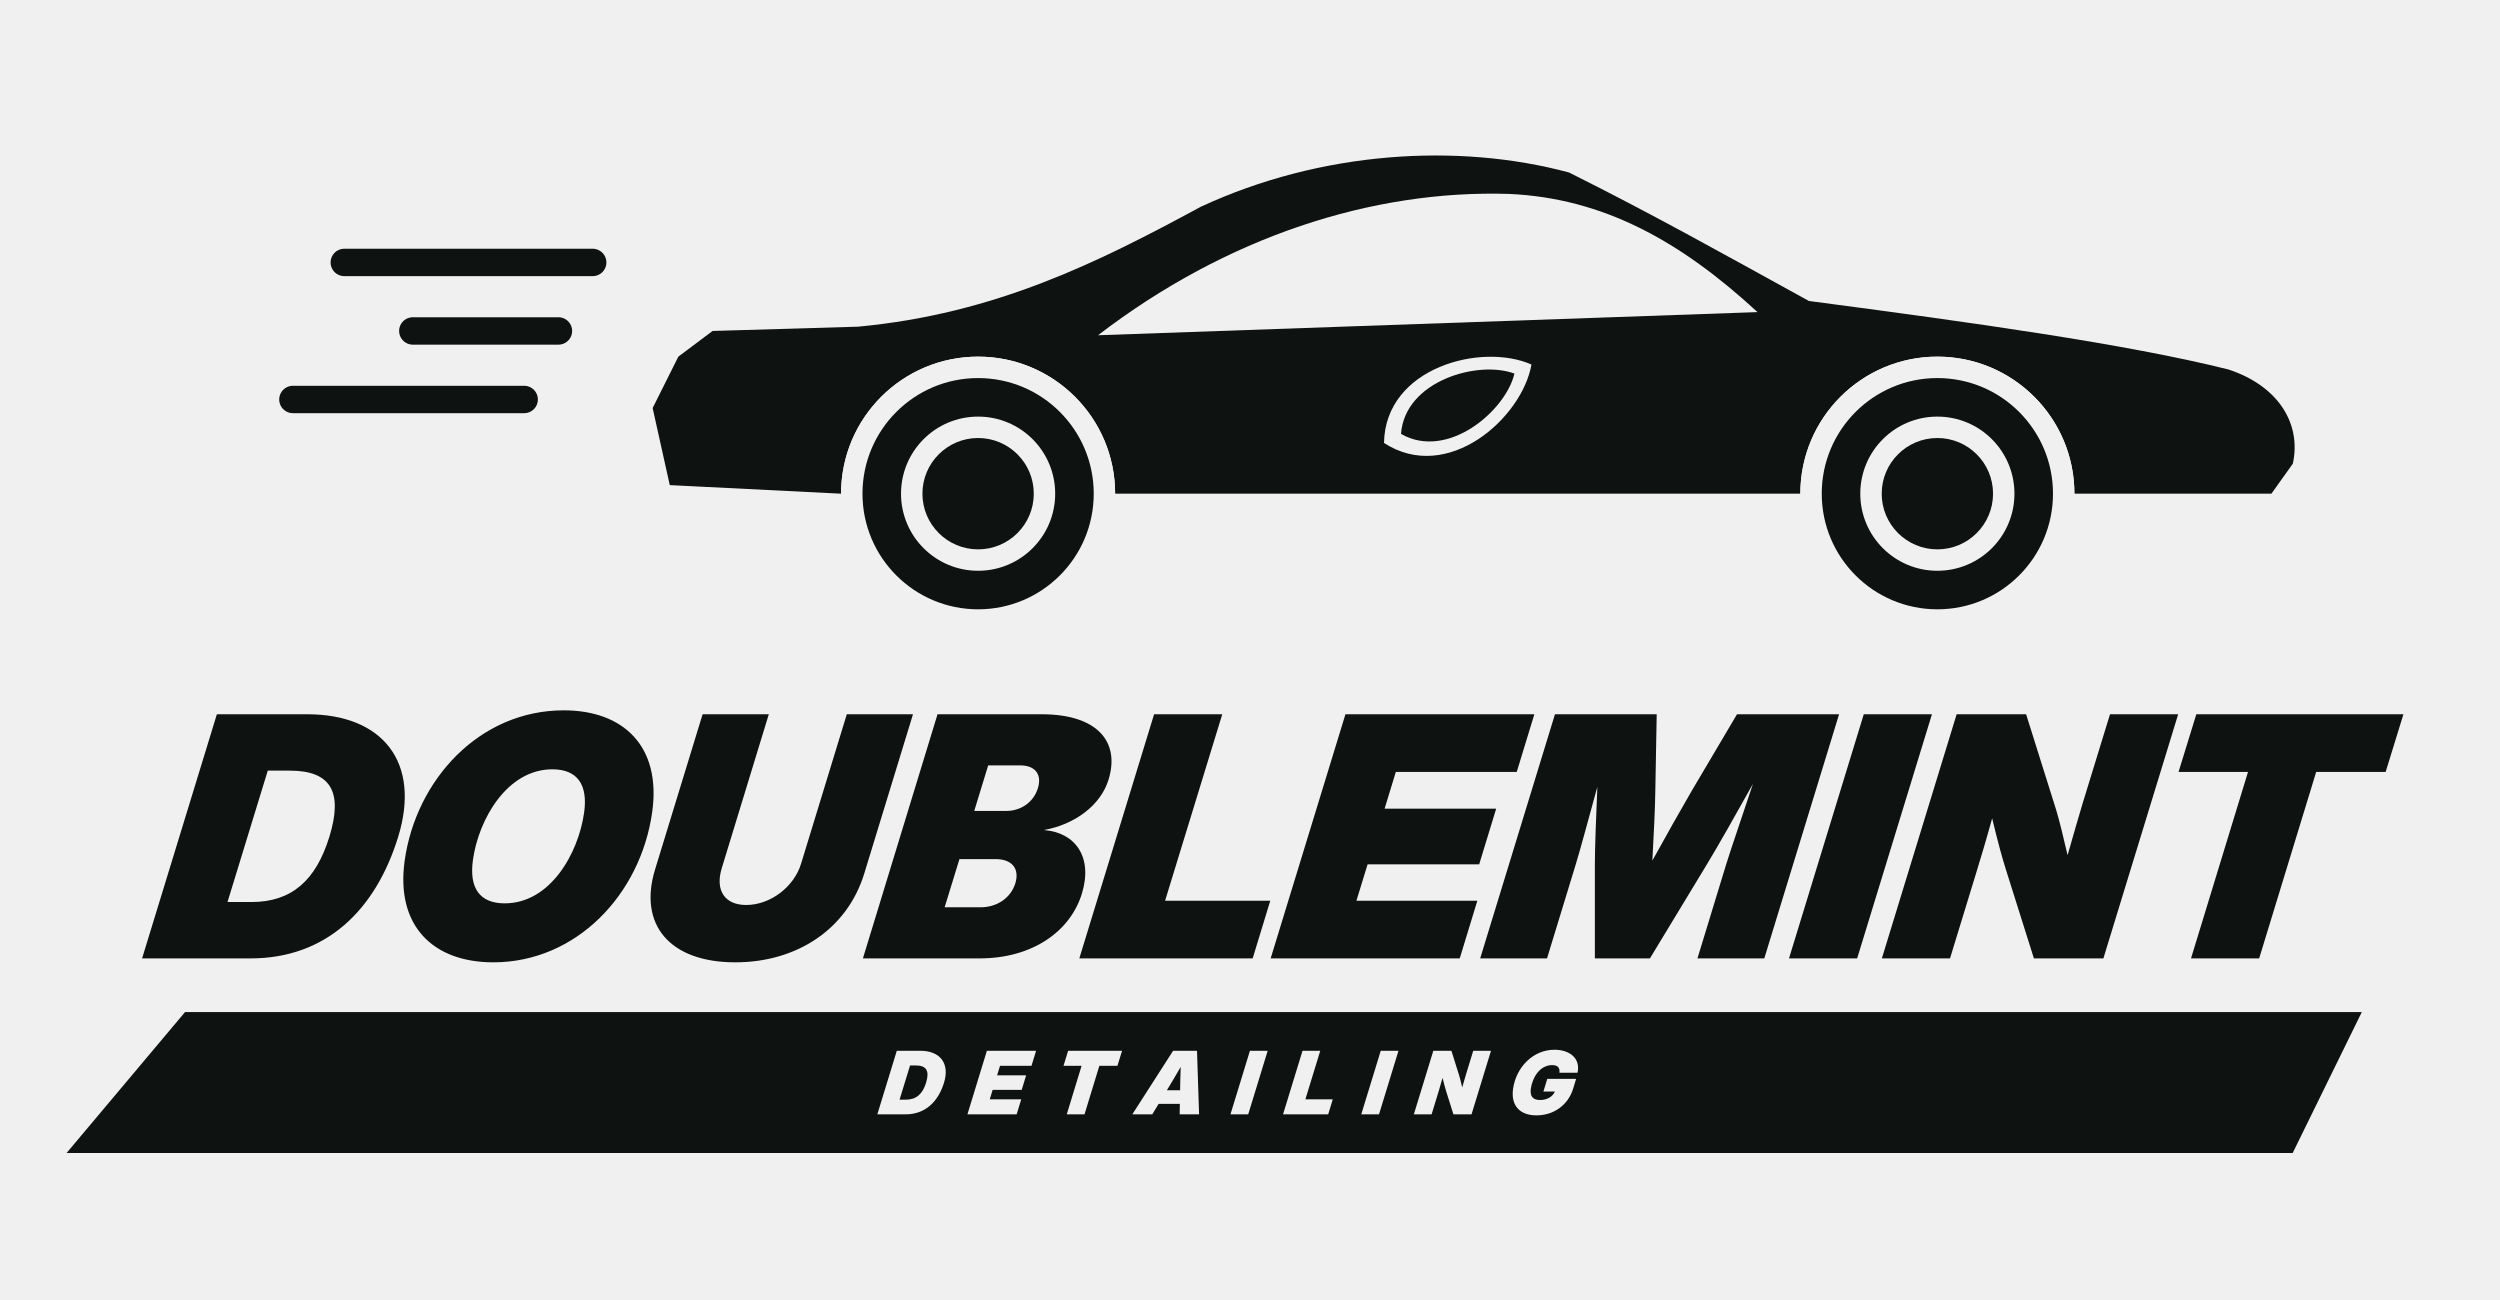
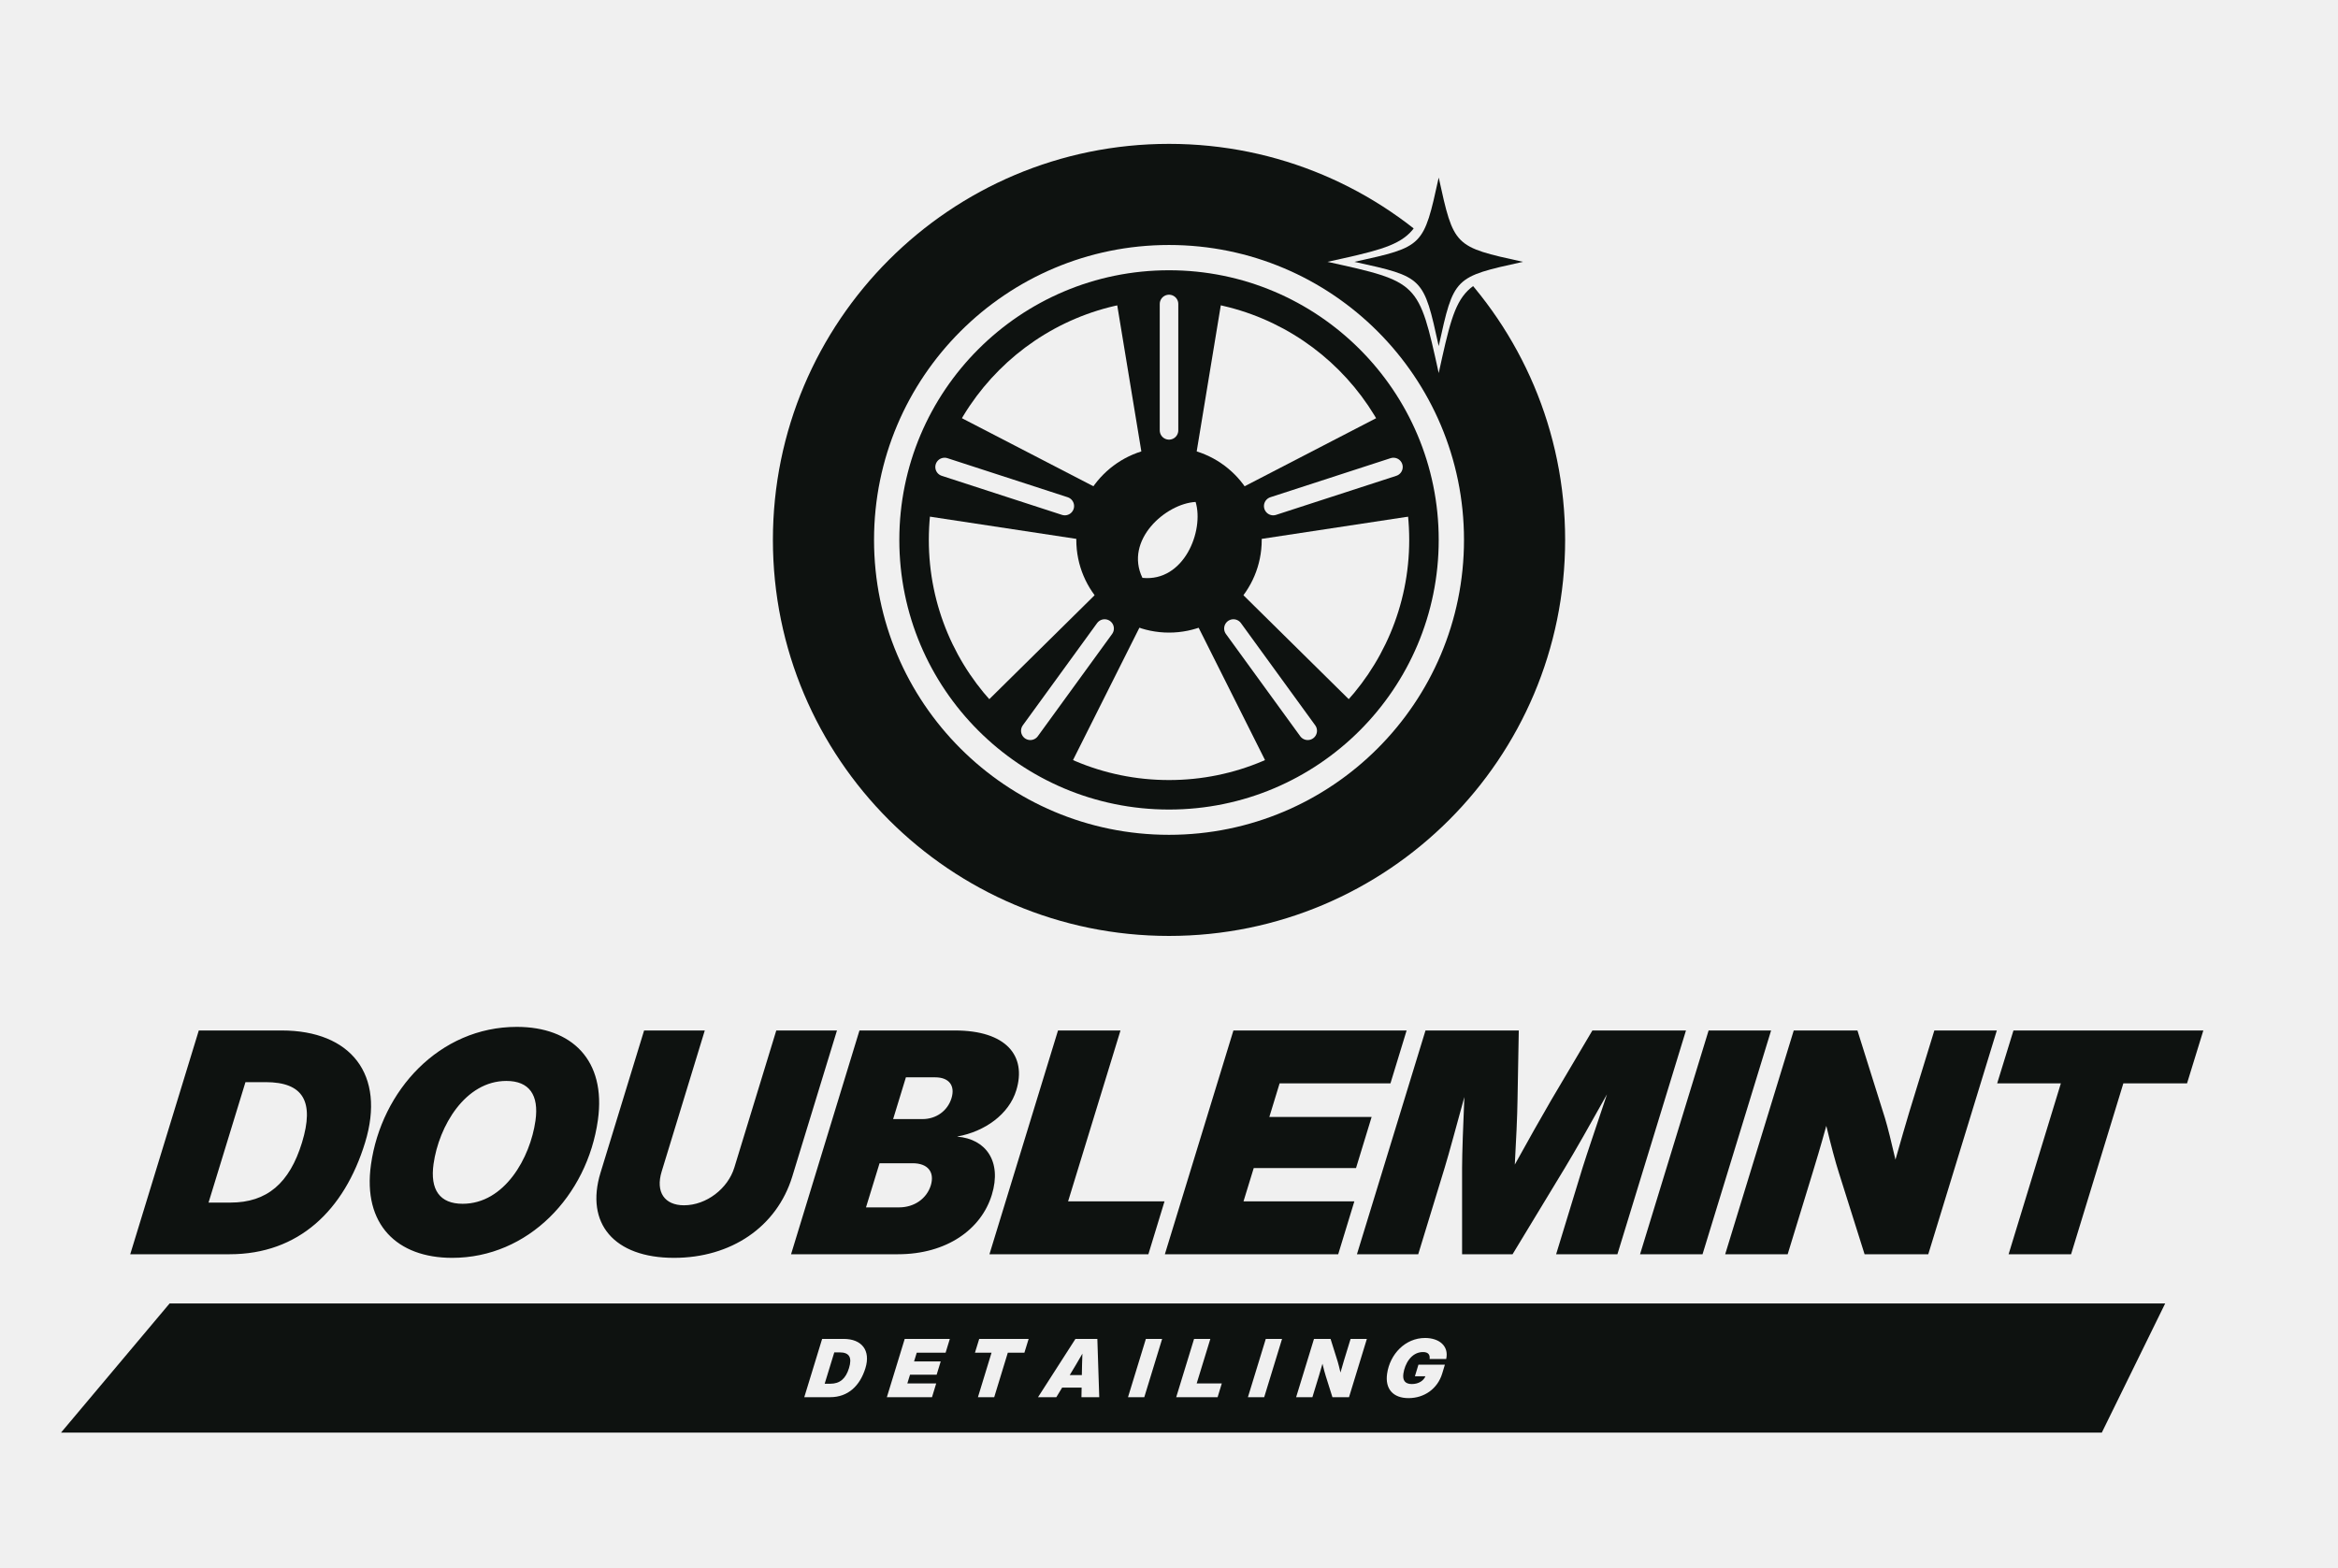
- <svg xmlns="http://www.w3.org/2000/svg" viewBox="0 0 476.8 247.9" width="477" height="248">
-   <g transform="translate(53.24845 28) scale(1.633514) translate(37.6 -6.5)">
-     <mask id="m-s-black" maskUnits="userSpaceOnUse" x="-30" y="0" width="240" height="70">
-       <rect x="-30" width="240" height="70" fill="#fff" />
-       <path d="M58,28.5 C73,17 90,11.5 106,12 C117,12.5 126,17.5 135,25.8 Z" fill="#000" />
-       <circle cx="44" cy="47" r="16" fill="#000" />
-       <circle cx="156" cy="47" r="16" fill="#000" />
-       <path transform="translate(100 36.5) rotate(62)" d="M0,9.75 C7.75,5.46 5.00,-5.85 0,-9.75 C-5.00,-5.85 -7.75,5.46 0,9.75Z" fill="#000" />
+ <svg xmlns="http://www.w3.org/2000/svg" viewBox="0 0 486.4 325.9" width="486" height="326">
+   <g transform="translate(159.0423 28) scale(1.753365) translate(-2 -2)">
+     <mask id="m-s-black" maskUnits="userSpaceOnUse" x="-10" y="-10" width="120" height="120">
+       <rect x="-10" y="-10" width="120" height="120" fill="#fff" />
+       <path d="M82,3.8 C84.376,14.624 84.376,14.624 95.2,17 C84.376,19.376 84.376,19.376 82,30.2 C79.624,19.376 79.624,19.376 68.8,17 C79.624,14.624 79.624,14.624 82,3.8Z" fill="#000" />
    </mask>
-     <path d="M8,46 L6,37 L9,31 L13,28 L30,27.5 C46,26 58,20 70,13.5 C84,7 100,6 113,9.5 C123,14.5 131,19 141,24.5 C160,27 178,29.5 190,32.5 C196,34.5 198.5,39 197.5,43.5 L195,47 L172,47 A16,16 0 0 0 140,47 L60,47 A16,16 0 0 0 28,47 Z" fill="#0E1210" mask="url(#m-s-black)" />
-     <g fill="#0E1210">
-       <path d="M30.5,47 a13.5,13.5 0 1,0 27.0,0 a13.5,13.5 0 1,0 -27.0,0ZM35,47 a9,9 0 1,0 18,0 a9,9 0 1,0 -18,0Z" fill-rule="evenodd" />
-       <path d="M142.5,47 a13.5,13.5 0 1,0 27.0,0 a13.5,13.5 0 1,0 -27.0,0ZM147,47 a9,9 0 1,0 18,0 a9,9 0 1,0 -18,0Z" fill-rule="evenodd" />
+     <mask id="m-s-blackr" maskUnits="userSpaceOnUse" x="-10" y="-10" width="120" height="120">
+       <rect x="-10" y="-10" width="120" height="120" fill="#fff" />
+       <path transform="rotate(0 50 50)" d="M50,37 L50,22" stroke="#000" stroke-width="2.2" stroke-linecap="round" />
+       <path transform="rotate(72 50 50)" d="M50,37 L50,22" stroke="#000" stroke-width="2.2" stroke-linecap="round" />
+       <path transform="rotate(144 50 50)" d="M50,37 L50,22" stroke="#000" stroke-width="2.2" stroke-linecap="round" />
+       <path transform="rotate(216 50 50)" d="M50,37 L50,22" stroke="#000" stroke-width="2.2" stroke-linecap="round" />
+       <path transform="rotate(288 50 50)" d="M50,37 L50,22" stroke="#000" stroke-width="2.2" stroke-linecap="round" />
+       <g fill="#000">
+         <path transform="translate(50 50) rotate(35)" d="M0,5.5 C4.34,3.08 2.80,-3.30 0,-5.5 C-2.80,-3.30 -4.34,3.08 0,5.5Z" />
+       </g>
+     </mask>
+     <g mask="url(#m-s-black)">
+       <path d="M3.00,50 a47,47 0 1,0 94,0 a47,47 0 1,0 -94,0ZM15.00,50 a35,35 0 1,0 70,0 a35,35 0 1,0 -70,0Z" fill-rule="evenodd" fill="#0E1210" />
    </g>
-     <g fill="#0E1210">
-       <circle cx="44" cy="47" r="6.5" />
-       <circle cx="156" cy="47" r="6.5" />
-       <path transform="translate(100 36.5) rotate(62)" d="M0,7.5 C5.27,4.20 3.40,-4.50 0,-7.5 C-3.40,-4.50 -5.27,4.20 0,7.5Z" />
+     <g mask="url(#m-s-blackr)" fill="#0E1210">
+       <path d="M18.00,50 a32,32 0 1,0 64,0 a32,32 0 1,0 -64,0ZM21.50,50 a28.5,28.5 0 1,0 57.0,0 a28.5,28.5 0 1,0 -57.0,0Z" fill-rule="evenodd" />
+       <path transform="rotate(0 50 50)" d="M46.8,40 L43.5,20 L56.5,20 L53.2,40Z" />
+       <path transform="rotate(72 50 50)" d="M46.8,40 L43.5,20 L56.5,20 L53.2,40Z" />
+       <path transform="rotate(144 50 50)" d="M46.8,40 L43.5,20 L56.5,20 L53.2,40Z" />
+       <path transform="rotate(216 50 50)" d="M46.8,40 L43.5,20 L56.5,20 L53.2,40Z" />
+       <path transform="rotate(288 50 50)" d="M46.8,40 L43.5,20 L56.5,20 L53.2,40Z" />
+       <circle cx="50" cy="50" r="11" />
    </g>
-     <g stroke="#0E1210" stroke-width="3.2" stroke-linecap="round">
-       <path d="M-30,20 L-1,20" />
-       <path d="M-22,28 L-5,28" />
-       <path d="M-36,36 L-9,36" />
-     </g>
+     <path d="M82,7 C83.8,15.2 83.8,15.2 92,17 C83.8,18.8 83.8,18.8 82,27 C80.2,18.8 80.2,18.8 72,17 C80.2,15.2 80.2,15.2 82,7Z" fill="#0E1210" />
  </g>
-   <g transform="translate(28 136.2265) skewX(-8) translate(5.857775 0)">
+   <g transform="translate(28 214.243) skewX(-8) translate(5.857775 0)">
    <mask id="w-s-black" maskUnits="userSpaceOnUse" x="-64" y="-64" width="548.808" height="211.683">
      <rect x="-64" y="-64" width="548.808" height="211.683" fill="#fff" />
      <path d="M149.576 76.305C153.312 76.305 155.452 73.929 156.062 70.251C156.672 66.564 154.435 64.18 150.691 64.18H146.199L144.189 76.305ZM148.038 73.506 149.121 66.979H150.211C152.254 66.979 153.01 68.029 152.644 70.251C152.278 72.456 151.204 73.506 149.227 73.506ZM161.371 76.305H170.761L171.233 73.441H165.228L165.529 71.634H171.07L171.526 68.867H165.985L166.286 67.044H172.291L172.763 64.18H163.381ZM178.397 67.044H181.847L180.318 76.305H183.703L185.233 67.044H188.683L189.163 64.18H178.877ZM192.82 76.305H196.628L197.556 74.311H201.608L201.852 76.305H205.555L203.455 64.18H198.898ZM198.768 71.707 198.817 71.601C199.501 70.137 200.144 68.721 200.778 67.248C200.925 68.721 201.096 70.137 201.275 71.601L201.291 71.707ZM216.934 64.18H213.549L211.539 76.305H214.924ZM221.567 76.305H230.177L230.649 73.441H225.424L226.962 64.18H223.577ZM241.881 64.18H238.496L236.486 76.305H239.871ZM246.515 76.305H249.9L250.632 71.878C250.714 71.39 250.868 70.438 251.015 69.347C251.413 70.397 251.796 71.333 252.048 71.878L254.066 76.305H257.516L259.526 64.18H256.141L255.401 68.623C255.311 69.201 255.157 70.194 255.018 71.178C254.693 70.299 254.343 69.396 254.139 68.941L251.975 64.18H248.525ZM269.929 76.5C273.208 76.5 275.699 74.547 276.211 71.39L276.512 69.535H271.011L270.613 71.951H272.802C272.557 72.879 271.614 73.571 270.206 73.571C268.822 73.571 268.139 72.838 268.139 71.414C268.139 69.38 269.148 66.914 271.589 66.914C272.671 66.914 273.152 67.459 273.168 68.363H276.618C276.846 65.629 274.502 63.985 271.605 63.985C267.48 63.985 264.754 67.354 264.754 71.447C264.754 74.572 266.698 76.5 269.929 76.5Z" fill="#000" />
    </mask>
    <path d="M20.469 46.562C34.812 46.562 43.031 37.438 45.375 23.312C47.719 9.156 39.125 0.0 24.75 0.0H7.5L-0.219 46.562ZM14.562 35.812 18.719 10.75H22.906C30.75 10.75 33.656 14.781 32.25 23.312C30.844 31.781 26.719 35.812 19.125 35.812ZM66.868 47.312C82.68 47.312 93.149 34.406 93.149 18.656C93.149 6.125 84.961 -0.75 73.555 -0.75C57.461 -0.75 47.242 12.5 47.242 27.906C47.242 40.375 55.399 47.312 66.868 47.312ZM67.461 36.062C62.68 36.062 60.242 33.125 60.242 27.781C60.242 19.906 64.399 10.5 72.961 10.5C77.743 10.5 80.18 13.438 80.18 18.75C80.18 26.5 76.18 36.062 67.461 36.062ZM113.016 47.312C124.86 47.312 133.485 40.906 135.235 30.406L140.266 0.0H127.641L122.922 28.531C122.204 32.875 118.235 36.375 113.547 36.375C109.547 36.375 107.204 33.656 107.922 29.344L112.766 0.0H100.141L95.235 29.594C93.485 40.125 100.516 47.312 113.016 47.312ZM137.259 46.562H159.509C169.602 46.562 176.102 41.406 177.29 34.188C178.446 27.219 174.384 22.562 168.415 22.094V22.062C173.977 21.031 178.509 17.438 179.321 12.438C180.509 5.25 175.446 0.0 164.821 0.0H144.946ZM151.477 36.812 153.009 27.625H159.884C163.04 27.625 164.759 29.438 164.321 32.219C163.852 35.0 161.509 36.812 158.352 36.812ZM154.54 18.438 155.977 9.75H162.071C164.946 9.75 166.509 11.469 166.071 14.094C165.634 16.719 163.509 18.438 160.634 18.438ZM178.532 46.562H211.595L213.407 35.562H193.345L199.251 0.0H186.251ZM215.025 46.562H251.088L252.9 35.562H229.838L230.994 28.625H252.275L254.025 18.0H232.744L233.9 11.0H256.962L258.775 0.0H222.744Z" fill="#0E1210" />
    <path d="M254.986 46.562H267.736L270.705 28.562C271.205 25.562 271.955 19.625 272.736 13.844C273.299 19.562 273.893 25.406 274.33 28.562L276.861 46.562H287.361L295.736 28.562C297.268 25.281 299.893 19.125 302.33 13.281C301.205 19.188 299.924 25.438 299.393 28.562L296.424 46.562H309.174L316.893 0.0H297.424L290.861 14.562C289.455 17.719 287.174 23.125 285.205 27.906C284.799 23.125 284.299 17.719 283.893 14.562L282.111 0.0H262.705ZM334.604 0.0H321.604L313.885 46.562H326.885ZM331.596 46.562H344.596L347.409 29.562C347.721 27.688 348.315 24.031 348.877 19.844C350.409 23.875 351.877 27.469 352.846 29.562L360.596 46.562H373.846L381.565 0.0H368.565L365.721 17.062C365.377 19.281 364.784 23.094 364.252 26.875C363.002 23.5 361.659 20.031 360.877 18.281L352.565 0.0H339.315ZM383.183 11.0H396.433L390.558 46.562H403.558L409.433 11.0H422.683L424.526 0.0H385.026Z" fill="#0E1210" />
    <path d="M9.408,56.803 L424.571,56.803 L415.163,83.683 L-9.408,83.683Z" fill="#0E1210" mask="url(#w-s-black)" />
  </g>
</svg>
